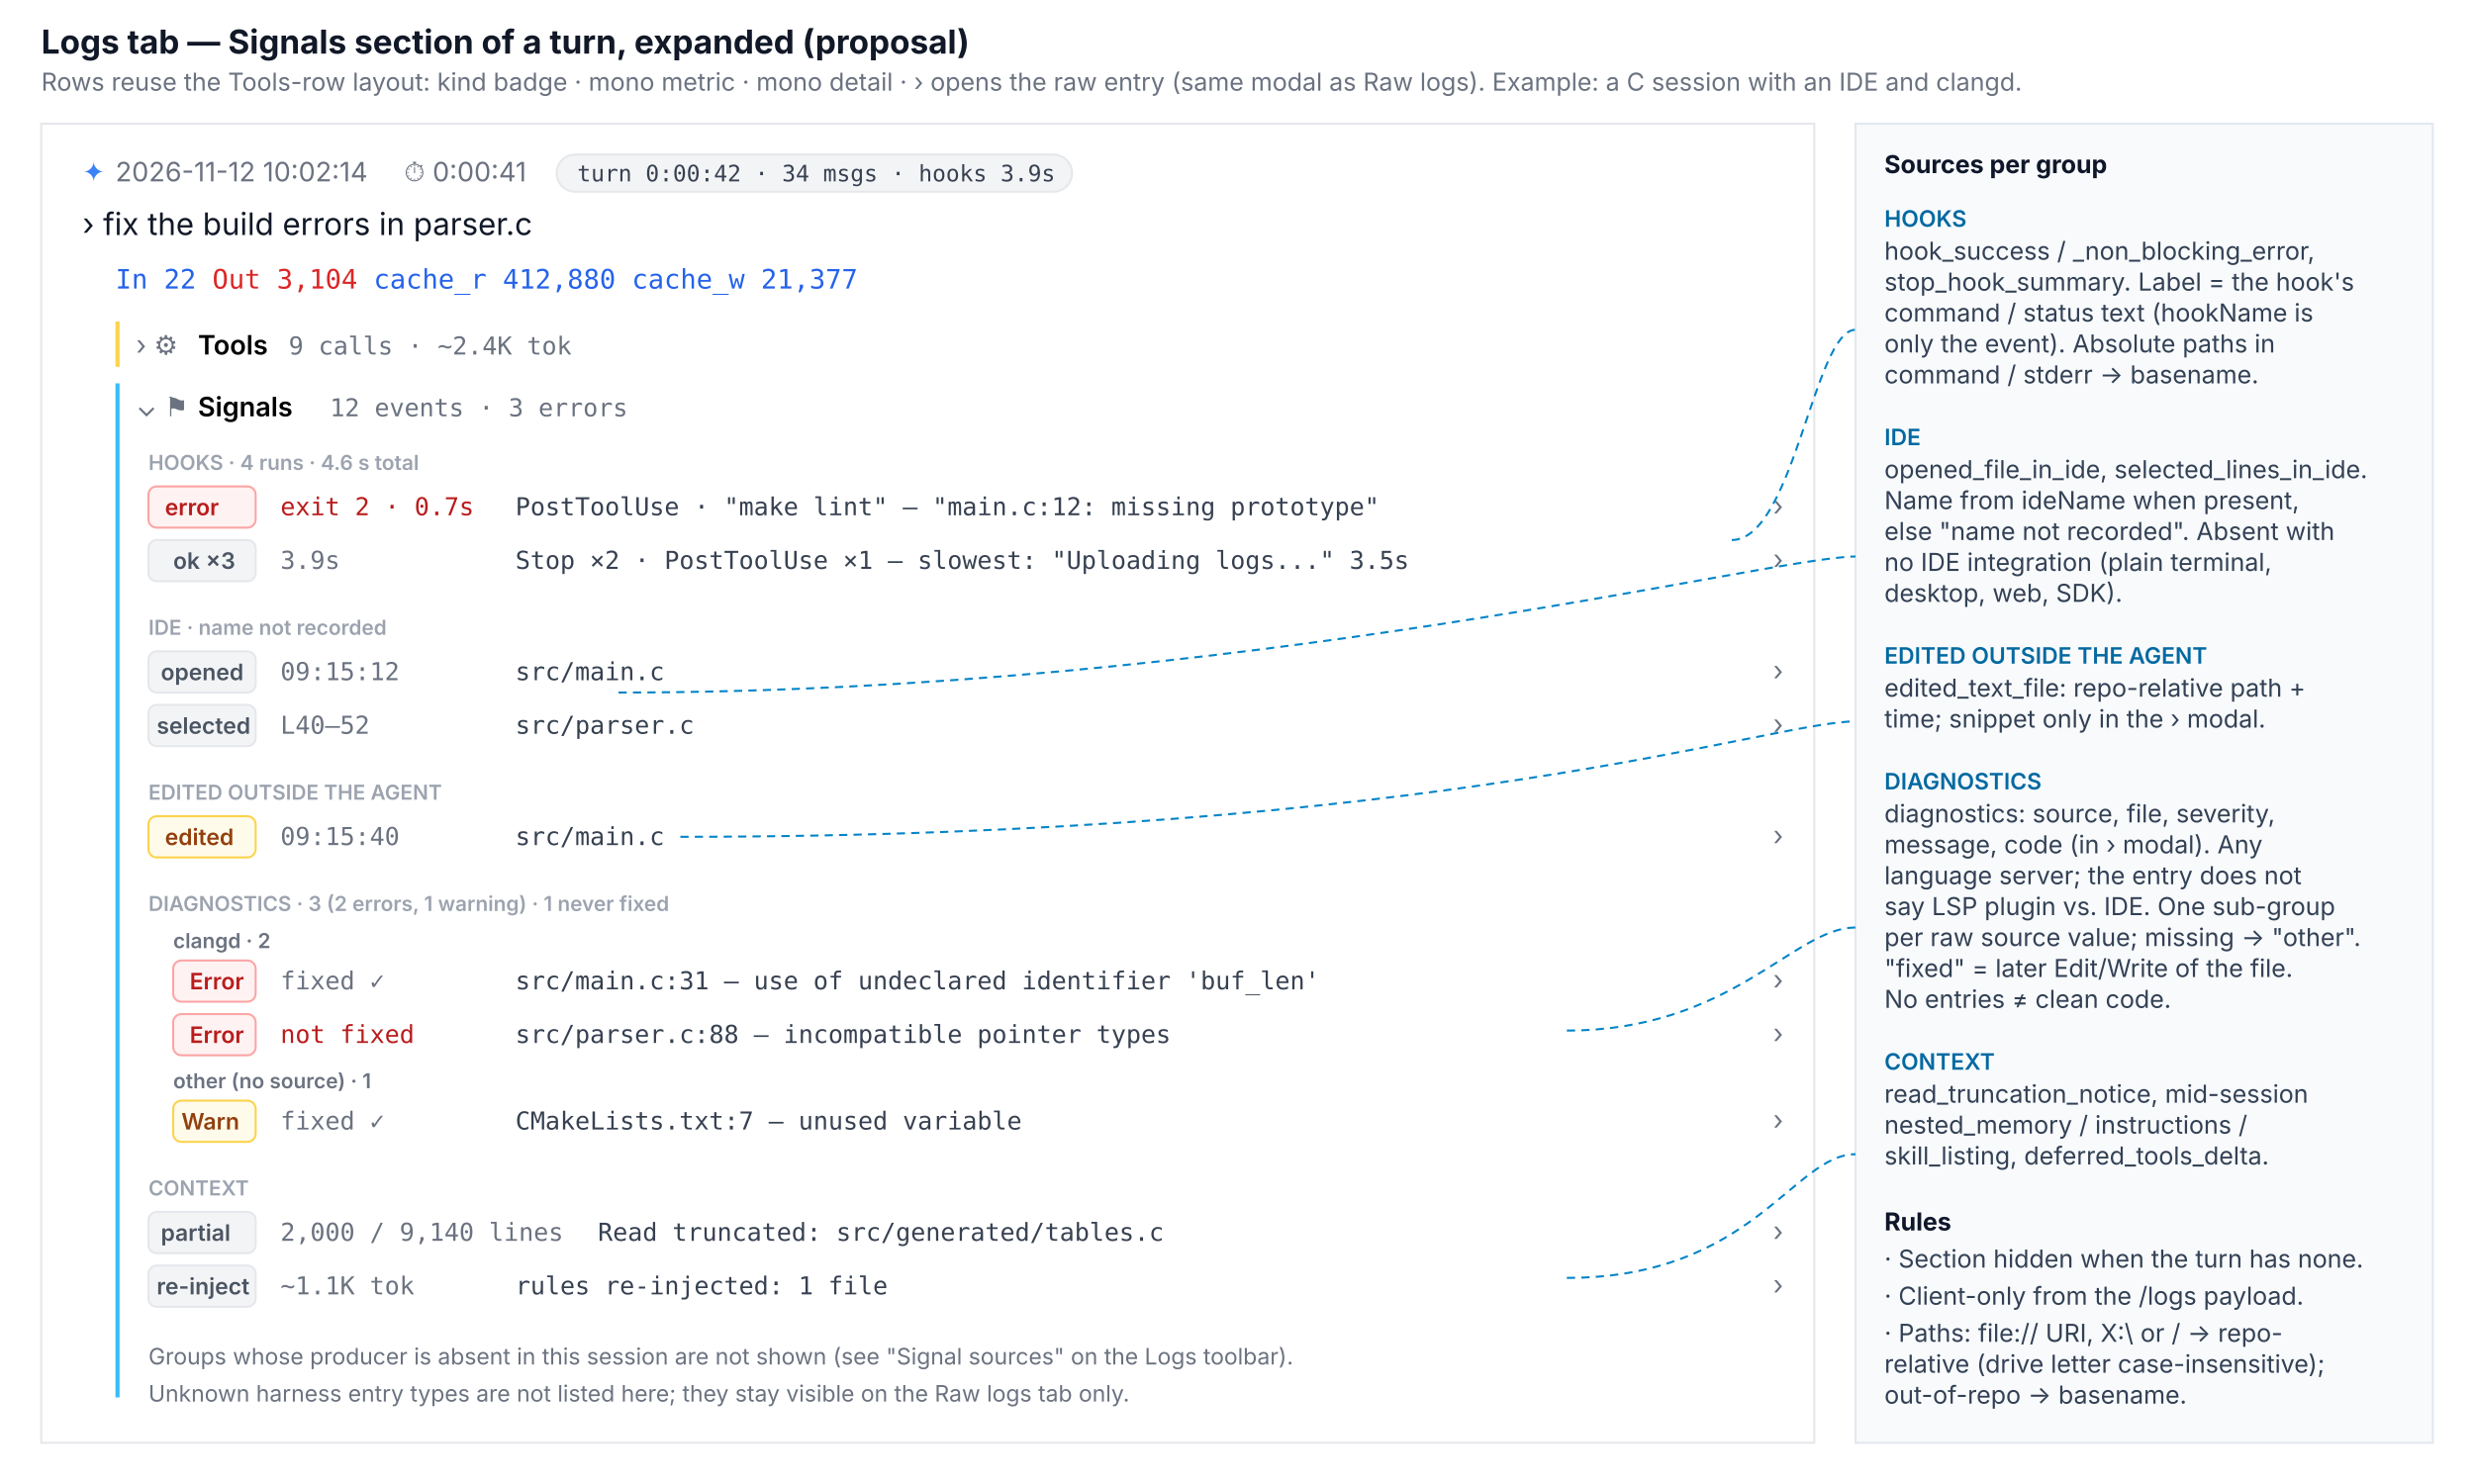
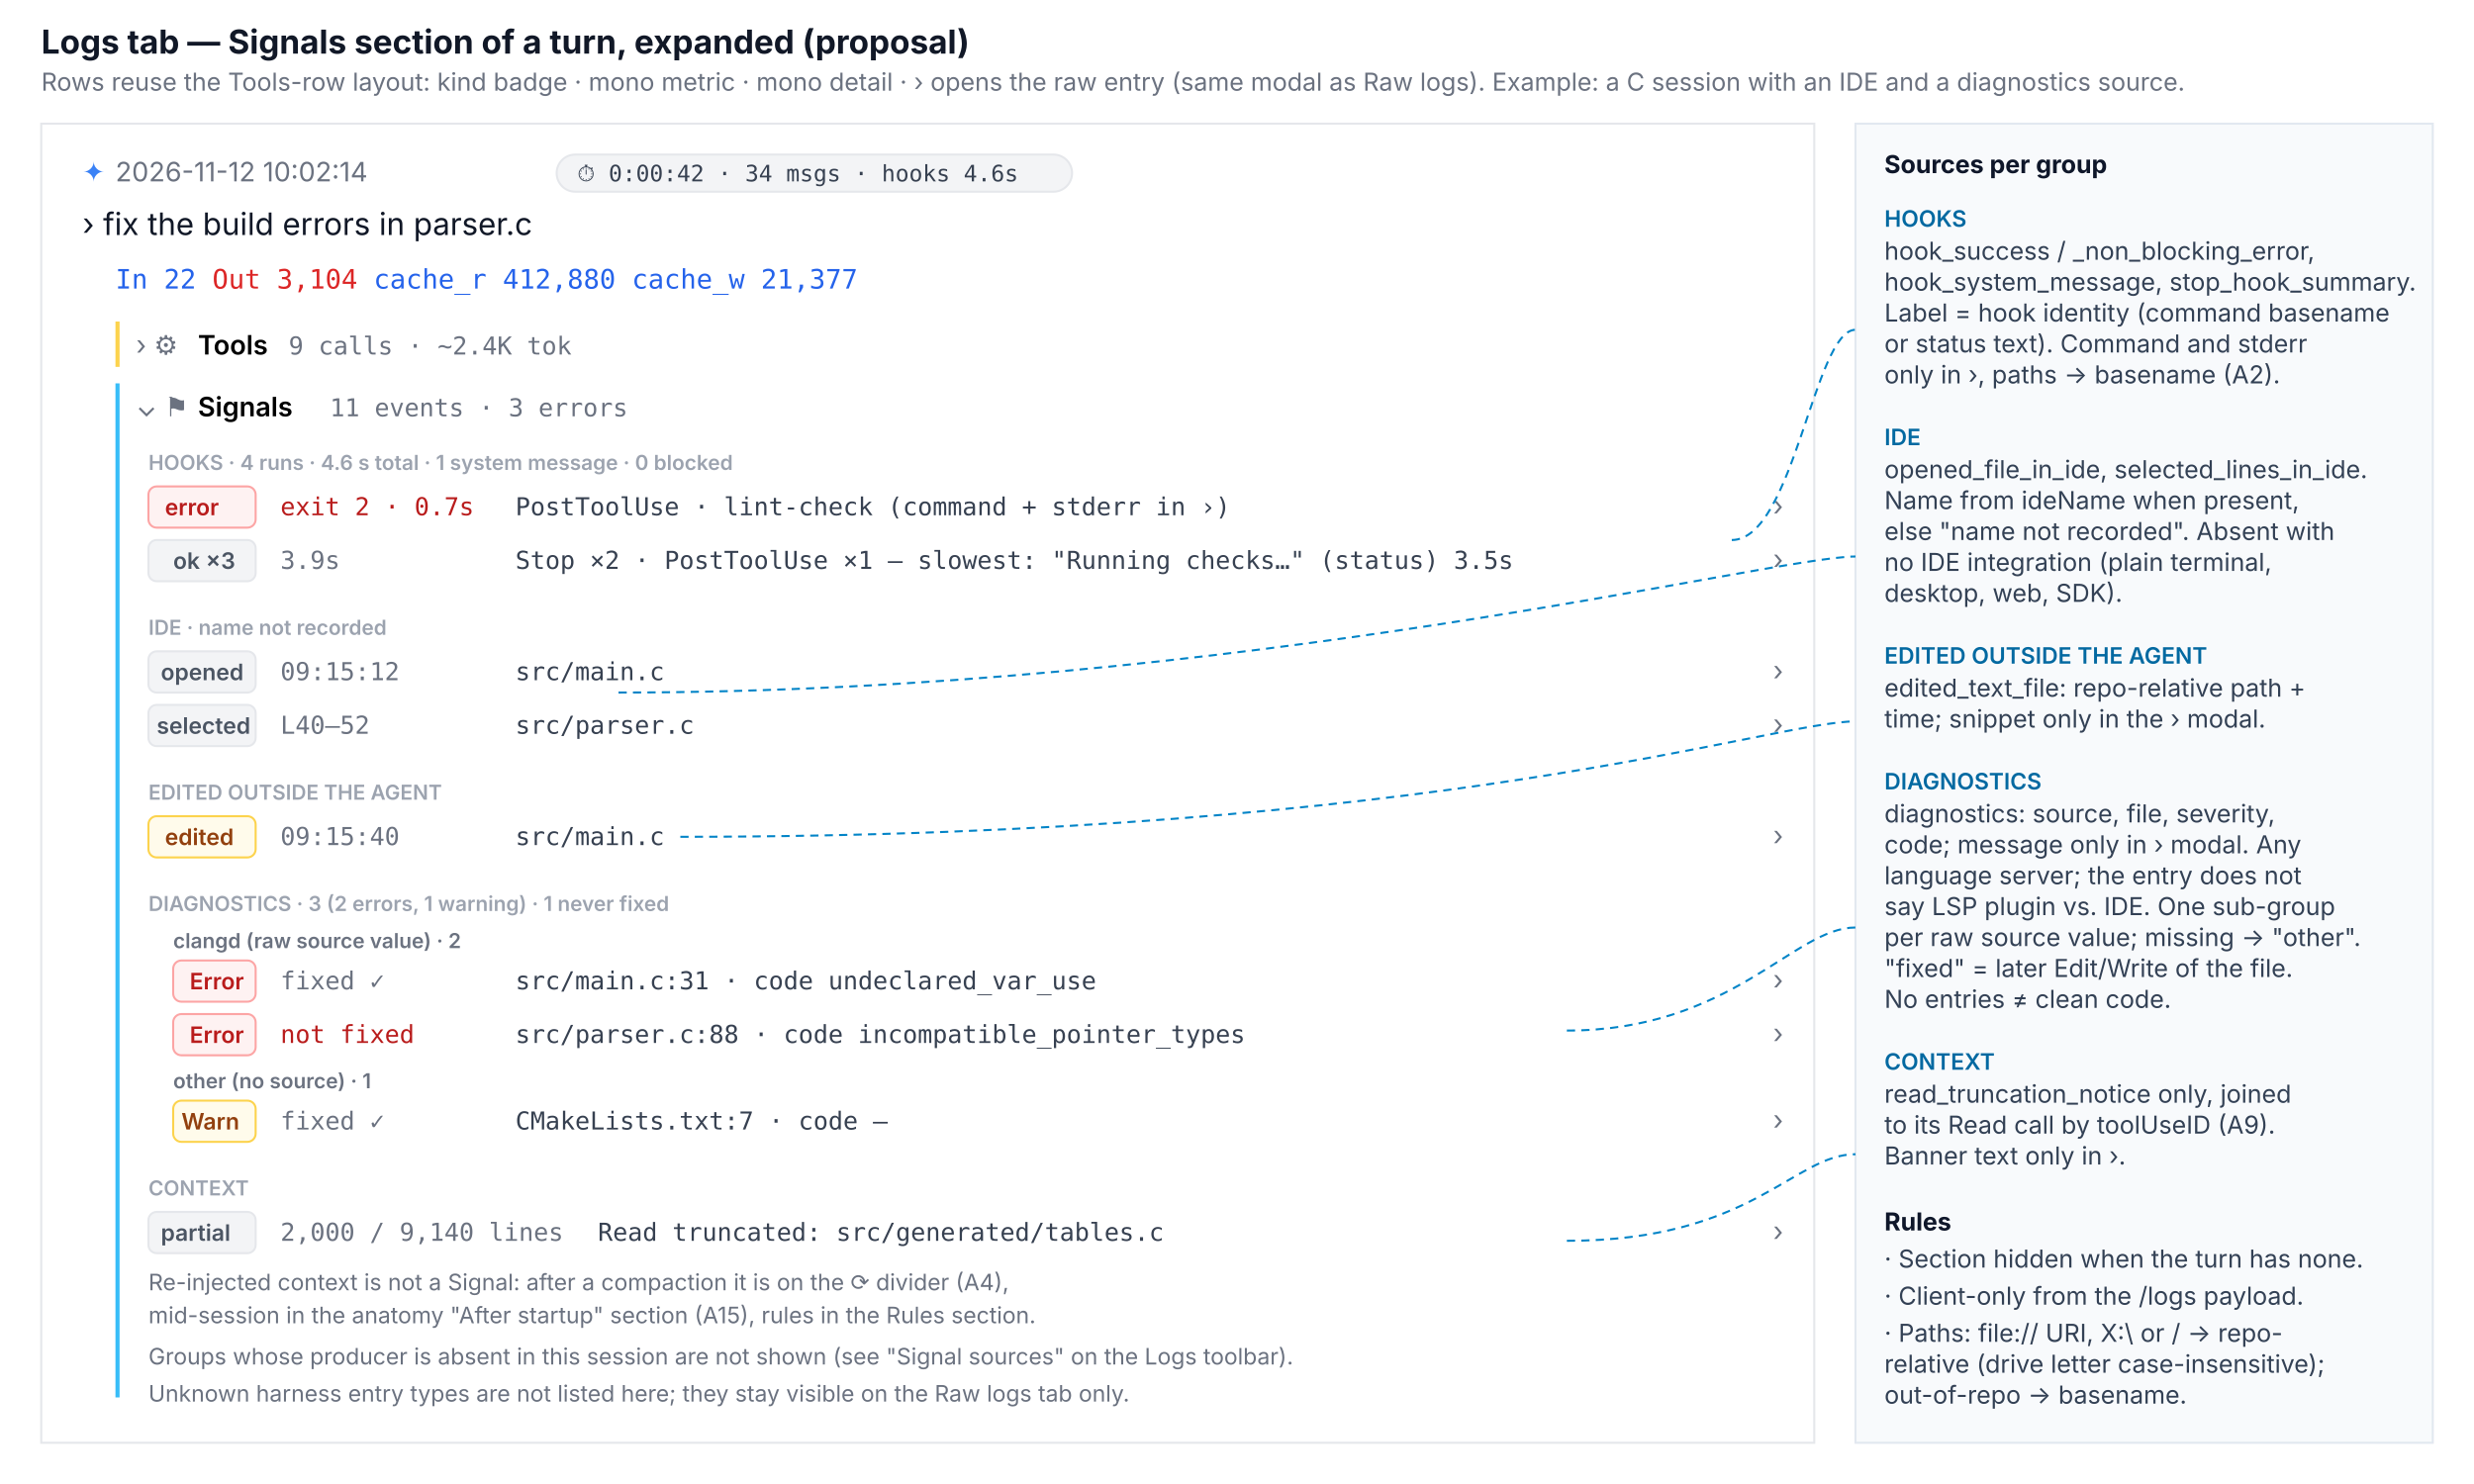
<svg xmlns="http://www.w3.org/2000/svg" width="1200" height="720" viewBox="0 0 1200 720" font-family="Inter, Segoe UI, Arial, sans-serif" font-size="13">
  <defs>
    <style>
      .mono{font-family:'JetBrains Mono',Consolas,monospace}
      .muted{fill:#6b7280}
      .new{fill:#0369a1;font-size:11px;font-weight:600}
      .callout{stroke:#0284c7;stroke-dasharray:4 3;fill:none}
      .badge{fill:#f3f4f6;stroke:#e5e7eb}
      .btxt{font-size:11px;font-weight:600;fill:#4b5563}
      .grp{font-size:10px;font-weight:600;fill:#9ca3af}
      .sub{font-size:10px;font-weight:600;fill:#6b7280}
      .lg{fill:#334155}
    </style>
  </defs>
  <rect width="1200" height="720" fill="#ffffff" />
  <text x="20" y="26" font-size="16" font-weight="700" fill="#111827">Logs tab — Signals section of a turn, expanded (proposal)</text>
-   <text x="20" y="44" class="muted" font-size="12">Rows reuse the Tools-row layout: kind badge · mono metric · mono detail · › opens the raw entry (same modal as Raw logs). Example: a C session with an IDE and clangd.</text>
+   <text x="20" y="44" class="muted" font-size="12">Rows reuse the Tools-row layout: kind badge · mono metric · mono detail · › opens the raw entry (same modal as Raw logs). Example: a C session with an IDE and a diagnostics source.</text>
  <rect x="20" y="60" width="860" height="640" fill="#ffffff" stroke="#e5e7eb" />
  <text x="40" y="88" fill="#3b82f6">✦</text>
  <text x="56" y="88" class="muted">2026-11-12 10:02:14</text>
-   <text x="196" y="88" class="muted">⏱ 0:00:41</text>
  <rect x="270" y="75" width="250" height="18" rx="9" fill="#f3f4f6" stroke="#e5e7eb" />
-   <text x="280" y="88" font-size="11" fill="#374151" class="mono">turn 0:00:42 · 34 msgs · hooks 3.9s</text>
+   <text x="280" y="88" font-size="11" fill="#374151" class="mono">⏱ 0:00:42 · 34 msgs · hooks 4.6s</text>
  <text x="40" y="114" fill="#111827" font-size="15">›  fix the build errors in parser.c</text>
  <text x="56" y="140" class="mono" font-size="13">
    <tspan fill="#2563eb">In 22</tspan>
    <tspan fill="#dc2626">Out 3,104</tspan>
    <tspan fill="#2563eb">cache_r 412,880</tspan>
    <tspan fill="#2563eb">cache_w 21,377</tspan>
  </text>
  <rect x="56" y="156" width="2" height="22" fill="#fcd34d" />
  <text x="66" y="172" class="muted">›  ⚙</text>
  <text x="96" y="172" font-weight="600">Tools</text>
  <text x="140" y="172" class="mono muted" font-size="12">9 calls · ~2.4K tok</text>
  <rect x="56" y="186" width="2" height="492" fill="#38bdf8" />
  <text x="66" y="202" class="muted">⌄  ⚑</text>
  <text x="96" y="202" font-weight="600">Signals</text>
-   <text x="160" y="202" class="mono muted" font-size="12">12 events · 3 errors</text>
-   <text x="72" y="228" class="grp">HOOKS  · 4 runs · 4.6 s total</text>
+   <text x="160" y="202" class="mono muted" font-size="12">11 events · 3 errors</text>
+   <text x="72" y="228" class="grp">HOOKS  · 4 runs · 4.6 s total · 1 system message · 0 blocked</text>
  <rect x="72" y="236" width="52" height="20" rx="4" fill="#fef2f2" stroke="#fca5a5" />
  <text x="80" y="250" font-size="11" font-weight="600" fill="#b91c1c">error</text>
  <text x="136" y="250" class="mono" font-size="12" fill="#b91c1c">exit 2 · 0.7s</text>
-   <text x="250" y="250" class="mono" font-size="12" fill="#374151">PostToolUse · "make lint" — "main.c:12: missing prototype"</text>
+   <text x="250" y="250" class="mono" font-size="12" fill="#374151">PostToolUse · lint-check   (command + stderr in ›)</text>
  <text x="860" y="250" class="muted">›</text>
  <rect x="72" y="262" width="52" height="20" rx="4" class="badge" />
  <text x="84" y="276" class="btxt">ok ×3</text>
  <text x="136" y="276" class="mono muted" font-size="12">3.9s</text>
-   <text x="250" y="276" class="mono" font-size="12" fill="#374151">Stop ×2 · PostToolUse ×1 — slowest: "Uploading logs..." 3.5s</text>
+   <text x="250" y="276" class="mono" font-size="12" fill="#374151">Stop ×2 · PostToolUse ×1 — slowest: "Running checks…" (status) 3.5s</text>
  <text x="860" y="276" class="muted">›</text>
  <text x="72" y="308" class="grp">IDE  · name not recorded</text>
  <rect x="72" y="316" width="52" height="20" rx="4" class="badge" />
  <text x="78" y="330" class="btxt">opened</text>
  <text x="136" y="330" class="mono muted" font-size="12">09:15:12</text>
  <text x="250" y="330" class="mono" font-size="12" fill="#374151">src/main.c</text>
  <text x="860" y="330" class="muted">›</text>
  <rect x="72" y="342" width="52" height="20" rx="4" class="badge" />
  <text x="76" y="356" class="btxt">selected</text>
  <text x="136" y="356" class="mono muted" font-size="12">L40–52</text>
  <text x="250" y="356" class="mono" font-size="12" fill="#374151">src/parser.c</text>
  <text x="860" y="356" class="muted">›</text>
  <text x="72" y="388" class="grp">EDITED OUTSIDE THE AGENT</text>
  <rect x="72" y="396" width="52" height="20" rx="4" fill="#fffbeb" stroke="#fcd34d" />
  <text x="80" y="410" font-size="11" font-weight="600" fill="#92400e">edited</text>
  <text x="136" y="410" class="mono muted" font-size="12">09:15:40</text>
  <text x="250" y="410" class="mono" font-size="12" fill="#374151">src/main.c</text>
  <text x="860" y="410" class="muted">›</text>
  <text x="72" y="442" class="grp">DIAGNOSTICS  · 3 (2 errors, 1 warning) · 1 never fixed</text>
-   <text x="84" y="460" class="sub">clangd · 2</text>
+   <text x="84" y="460" class="sub">clangd (raw source value) · 2</text>
  <rect x="84" y="466" width="40" height="20" rx="4" fill="#fef2f2" stroke="#fca5a5" />
  <text x="92" y="480" font-size="11" font-weight="600" fill="#b91c1c">Error</text>
  <text x="136" y="480" class="mono muted" font-size="12">fixed ✓</text>
-   <text x="250" y="480" class="mono" font-size="12" fill="#374151">src/main.c:31 — use of undeclared identifier 'buf_len'</text>
+   <text x="250" y="480" class="mono" font-size="12" fill="#374151">src/main.c:31 · code undeclared_var_use</text>
  <text x="860" y="480" class="muted">›</text>
  <rect x="84" y="492" width="40" height="20" rx="4" fill="#fef2f2" stroke="#fca5a5" />
  <text x="92" y="506" font-size="11" font-weight="600" fill="#b91c1c">Error</text>
  <text x="136" y="506" class="mono" font-size="12" fill="#b91c1c">not fixed</text>
-   <text x="250" y="506" class="mono" font-size="12" fill="#374151">src/parser.c:88 — incompatible pointer types</text>
+   <text x="250" y="506" class="mono" font-size="12" fill="#374151">src/parser.c:88 · code incompatible_pointer_types</text>
  <text x="860" y="506" class="muted">›</text>
  <text x="84" y="528" class="sub">other (no source) · 1</text>
  <rect x="84" y="534" width="40" height="20" rx="4" fill="#fffbeb" stroke="#fcd34d" />
  <text x="88" y="548" font-size="11" font-weight="600" fill="#92400e">Warn</text>
  <text x="136" y="548" class="mono muted" font-size="12">fixed ✓</text>
-   <text x="250" y="548" class="mono" font-size="12" fill="#374151">CMakeLists.txt:7 — unused variable</text>
+   <text x="250" y="548" class="mono" font-size="12" fill="#374151">CMakeLists.txt:7 · code —</text>
  <text x="860" y="548" class="muted">›</text>
  <text x="72" y="580" class="grp">CONTEXT</text>
  <rect x="72" y="588" width="52" height="20" rx="4" class="badge" />
  <text x="78" y="602" class="btxt">partial</text>
  <text x="136" y="602" class="mono muted" font-size="12">2,000 / 9,140 lines</text>
  <text x="290" y="602" class="mono" font-size="12" fill="#374151">Read truncated: src/generated/tables.c</text>
  <text x="860" y="602" class="muted">›</text>
-   <rect x="72" y="614" width="52" height="20" rx="4" class="badge" />
-   <text x="76" y="628" class="btxt">re-inject</text>
-   <text x="136" y="628" class="mono muted" font-size="12">~1.1K tok</text>
-   <text x="250" y="628" class="mono" font-size="12" fill="#374151">rules re-injected: 1 file</text>
-   <text x="860" y="628" class="muted">›</text>
+   <text x="72" y="626" font-size="11" class="muted">Re-injected context is not a Signal: after a compaction it is on the ⟳ divider (A4),</text>
+   <text x="72" y="642" font-size="11" class="muted">mid-session in the anatomy "After startup" section (A15), rules in the Rules section.</text>
  <text x="72" y="662" font-size="11" class="muted">Groups whose producer is absent in this session are not shown (see "Signal sources" on the Logs toolbar).</text>
  <text x="72" y="680" font-size="11" class="muted">Unknown harness entry types are not listed here; they stay visible on the Raw logs tab only.</text>
  <g font-size="12">
    <rect x="900" y="60" width="280" height="640" fill="#f8fafc" stroke="#e2e8f0" />
    <text x="914" y="84" font-weight="700" fill="#0f172a">Sources per group</text>
    <text x="914" y="110" class="new">HOOKS</text>
    <text x="914" y="126" class="lg">hook_success / _non_blocking_error,</text>
-     <text x="914" y="141" class="lg">stop_hook_summary. Label = the hook's</text>
-     <text x="914" y="156" class="lg">command / status text (hookName is</text>
-     <text x="914" y="171" class="lg">only the event). Absolute paths in</text>
-     <text x="914" y="186" class="lg">command / stderr → basename.</text>
+     <text x="914" y="141" class="lg">hook_system_message, stop_hook_summary.</text>
+     <text x="914" y="156" class="lg">Label = hook identity (command basename</text>
+     <text x="914" y="171" class="lg">or status text). Command and stderr</text>
+     <text x="914" y="186" class="lg">only in ›, paths → basename (A2).</text>
    <path class="callout" d="M840 262 C 870 262, 880 160, 900 160" />
    <text x="914" y="216" class="new">IDE</text>
    <text x="914" y="232" class="lg">opened_file_in_ide, selected_lines_in_ide.</text>
    <text x="914" y="247" class="lg">Name from ideName when present,</text>
    <text x="914" y="262" class="lg">else "name not recorded". Absent with</text>
    <text x="914" y="277" class="lg">no IDE integration (plain terminal,</text>
    <text x="914" y="292" class="lg">desktop, web, SDK).</text>
    <path class="callout" d="M300 336 C 600 336, 860 270, 900 270" />
    <text x="914" y="322" class="new">EDITED OUTSIDE THE AGENT</text>
    <text x="914" y="338" class="lg">edited_text_file: repo-relative path +</text>
    <text x="914" y="353" class="lg">time; snippet only in the › modal.</text>
    <path class="callout" d="M330 406 C 700 406, 860 350, 900 350" />
    <text x="914" y="383" class="new">DIAGNOSTICS</text>
    <text x="914" y="399" class="lg">diagnostics: source, file, severity,</text>
-     <text x="914" y="414" class="lg">message, code (in › modal). Any</text>
+     <text x="914" y="414" class="lg">code; message only in › modal. Any</text>
    <text x="914" y="429" class="lg">language server; the entry does not</text>
    <text x="914" y="444" class="lg">say LSP plugin vs. IDE. One sub-group</text>
    <text x="914" y="459" class="lg">per raw source value; missing → "other".</text>
    <text x="914" y="474" class="lg">"fixed" = later Edit/Write of the file.</text>
    <text x="914" y="489" class="lg">No entries ≠ clean code.</text>
    <path class="callout" d="M760 500 C 840 500, 870 450, 900 450" />
    <text x="914" y="519" class="new">CONTEXT</text>
-     <text x="914" y="535" class="lg">read_truncation_notice, mid-session</text>
-     <text x="914" y="550" class="lg">nested_memory / instructions /</text>
-     <text x="914" y="565" class="lg">skill_listing, deferred_tools_delta.</text>
-     <path class="callout" d="M760 620 C 850 620, 870 560, 900 560" />
+     <text x="914" y="535" class="lg">read_truncation_notice only, joined</text>
+     <text x="914" y="550" class="lg">to its Read call by toolUseID (A9).</text>
+     <text x="914" y="565" class="lg">Banner text only in ›.</text>
+     <path class="callout" d="M760 602 C 850 602, 870 560, 900 560" />
    <text x="914" y="597" font-weight="700" fill="#0f172a">Rules</text>
    <text x="914" y="615" class="lg">· Section hidden when the turn has none.</text>
    <text x="914" y="633" class="lg">· Client-only from the /logs payload.</text>
    <text x="914" y="651" class="lg">· Paths: file:// URI, X:\ or / → repo-</text>
    <text x="914" y="666" class="lg">  relative (drive letter case-insensitive);</text>
    <text x="914" y="681" class="lg">  out-of-repo → basename.</text>
  </g>
</svg>
